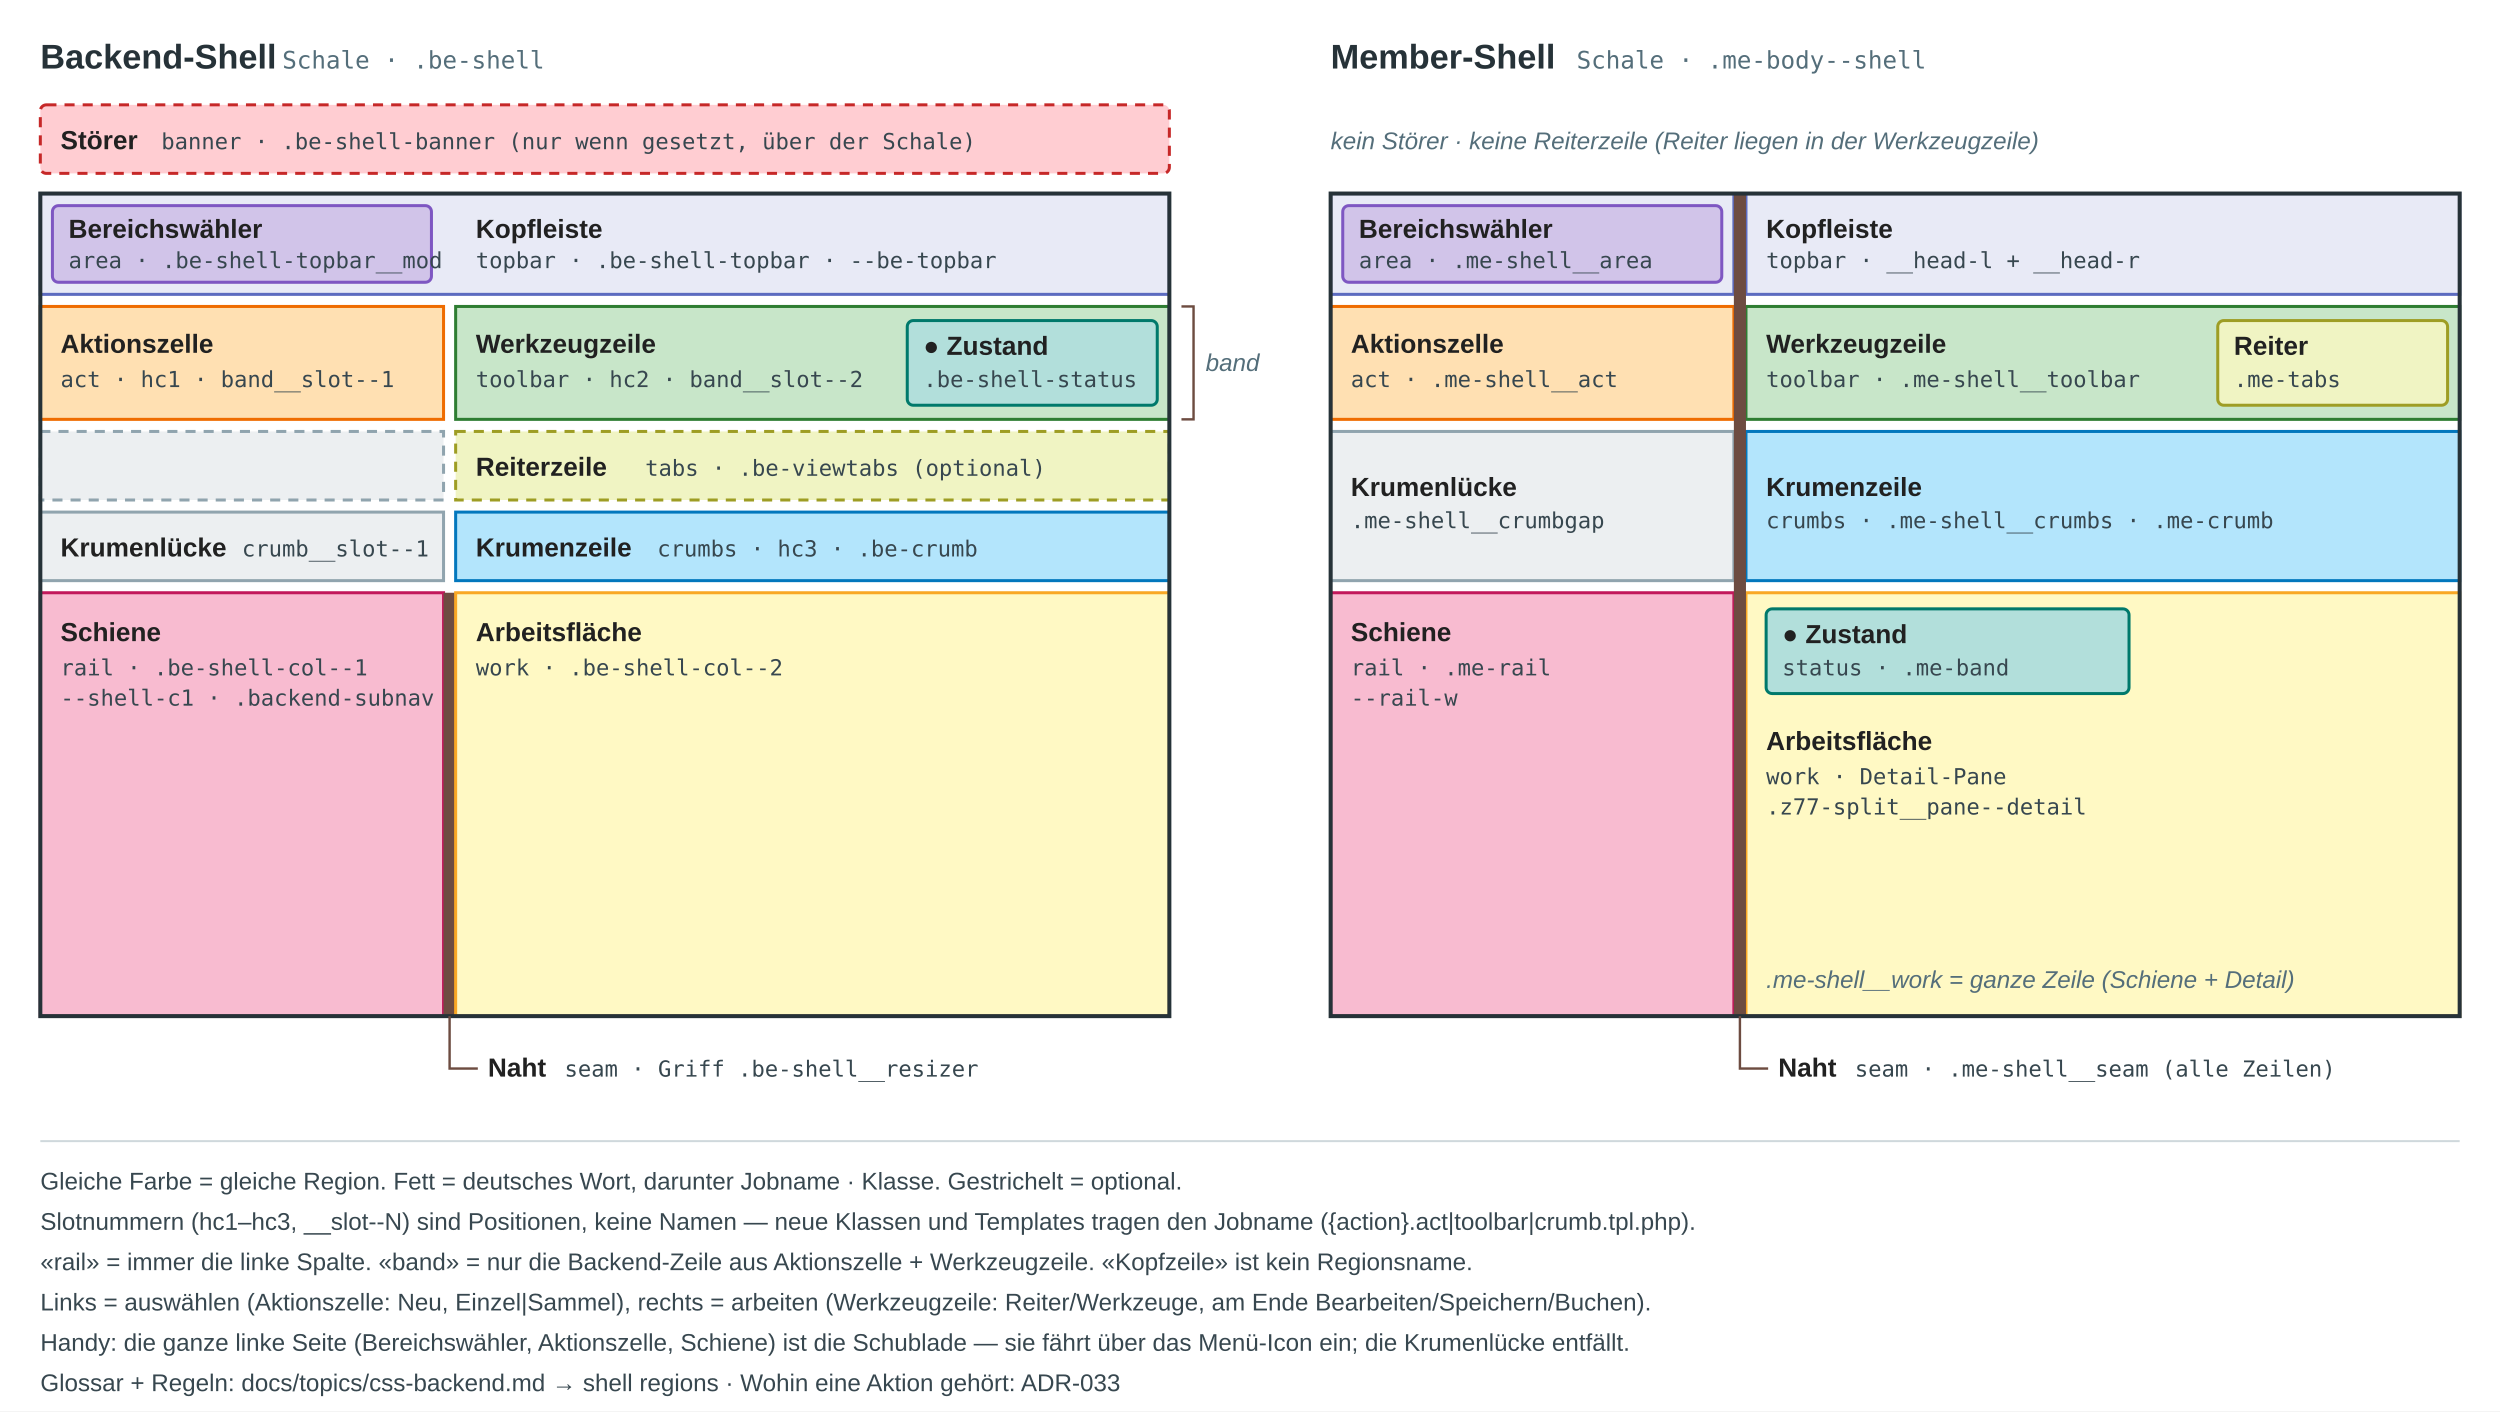
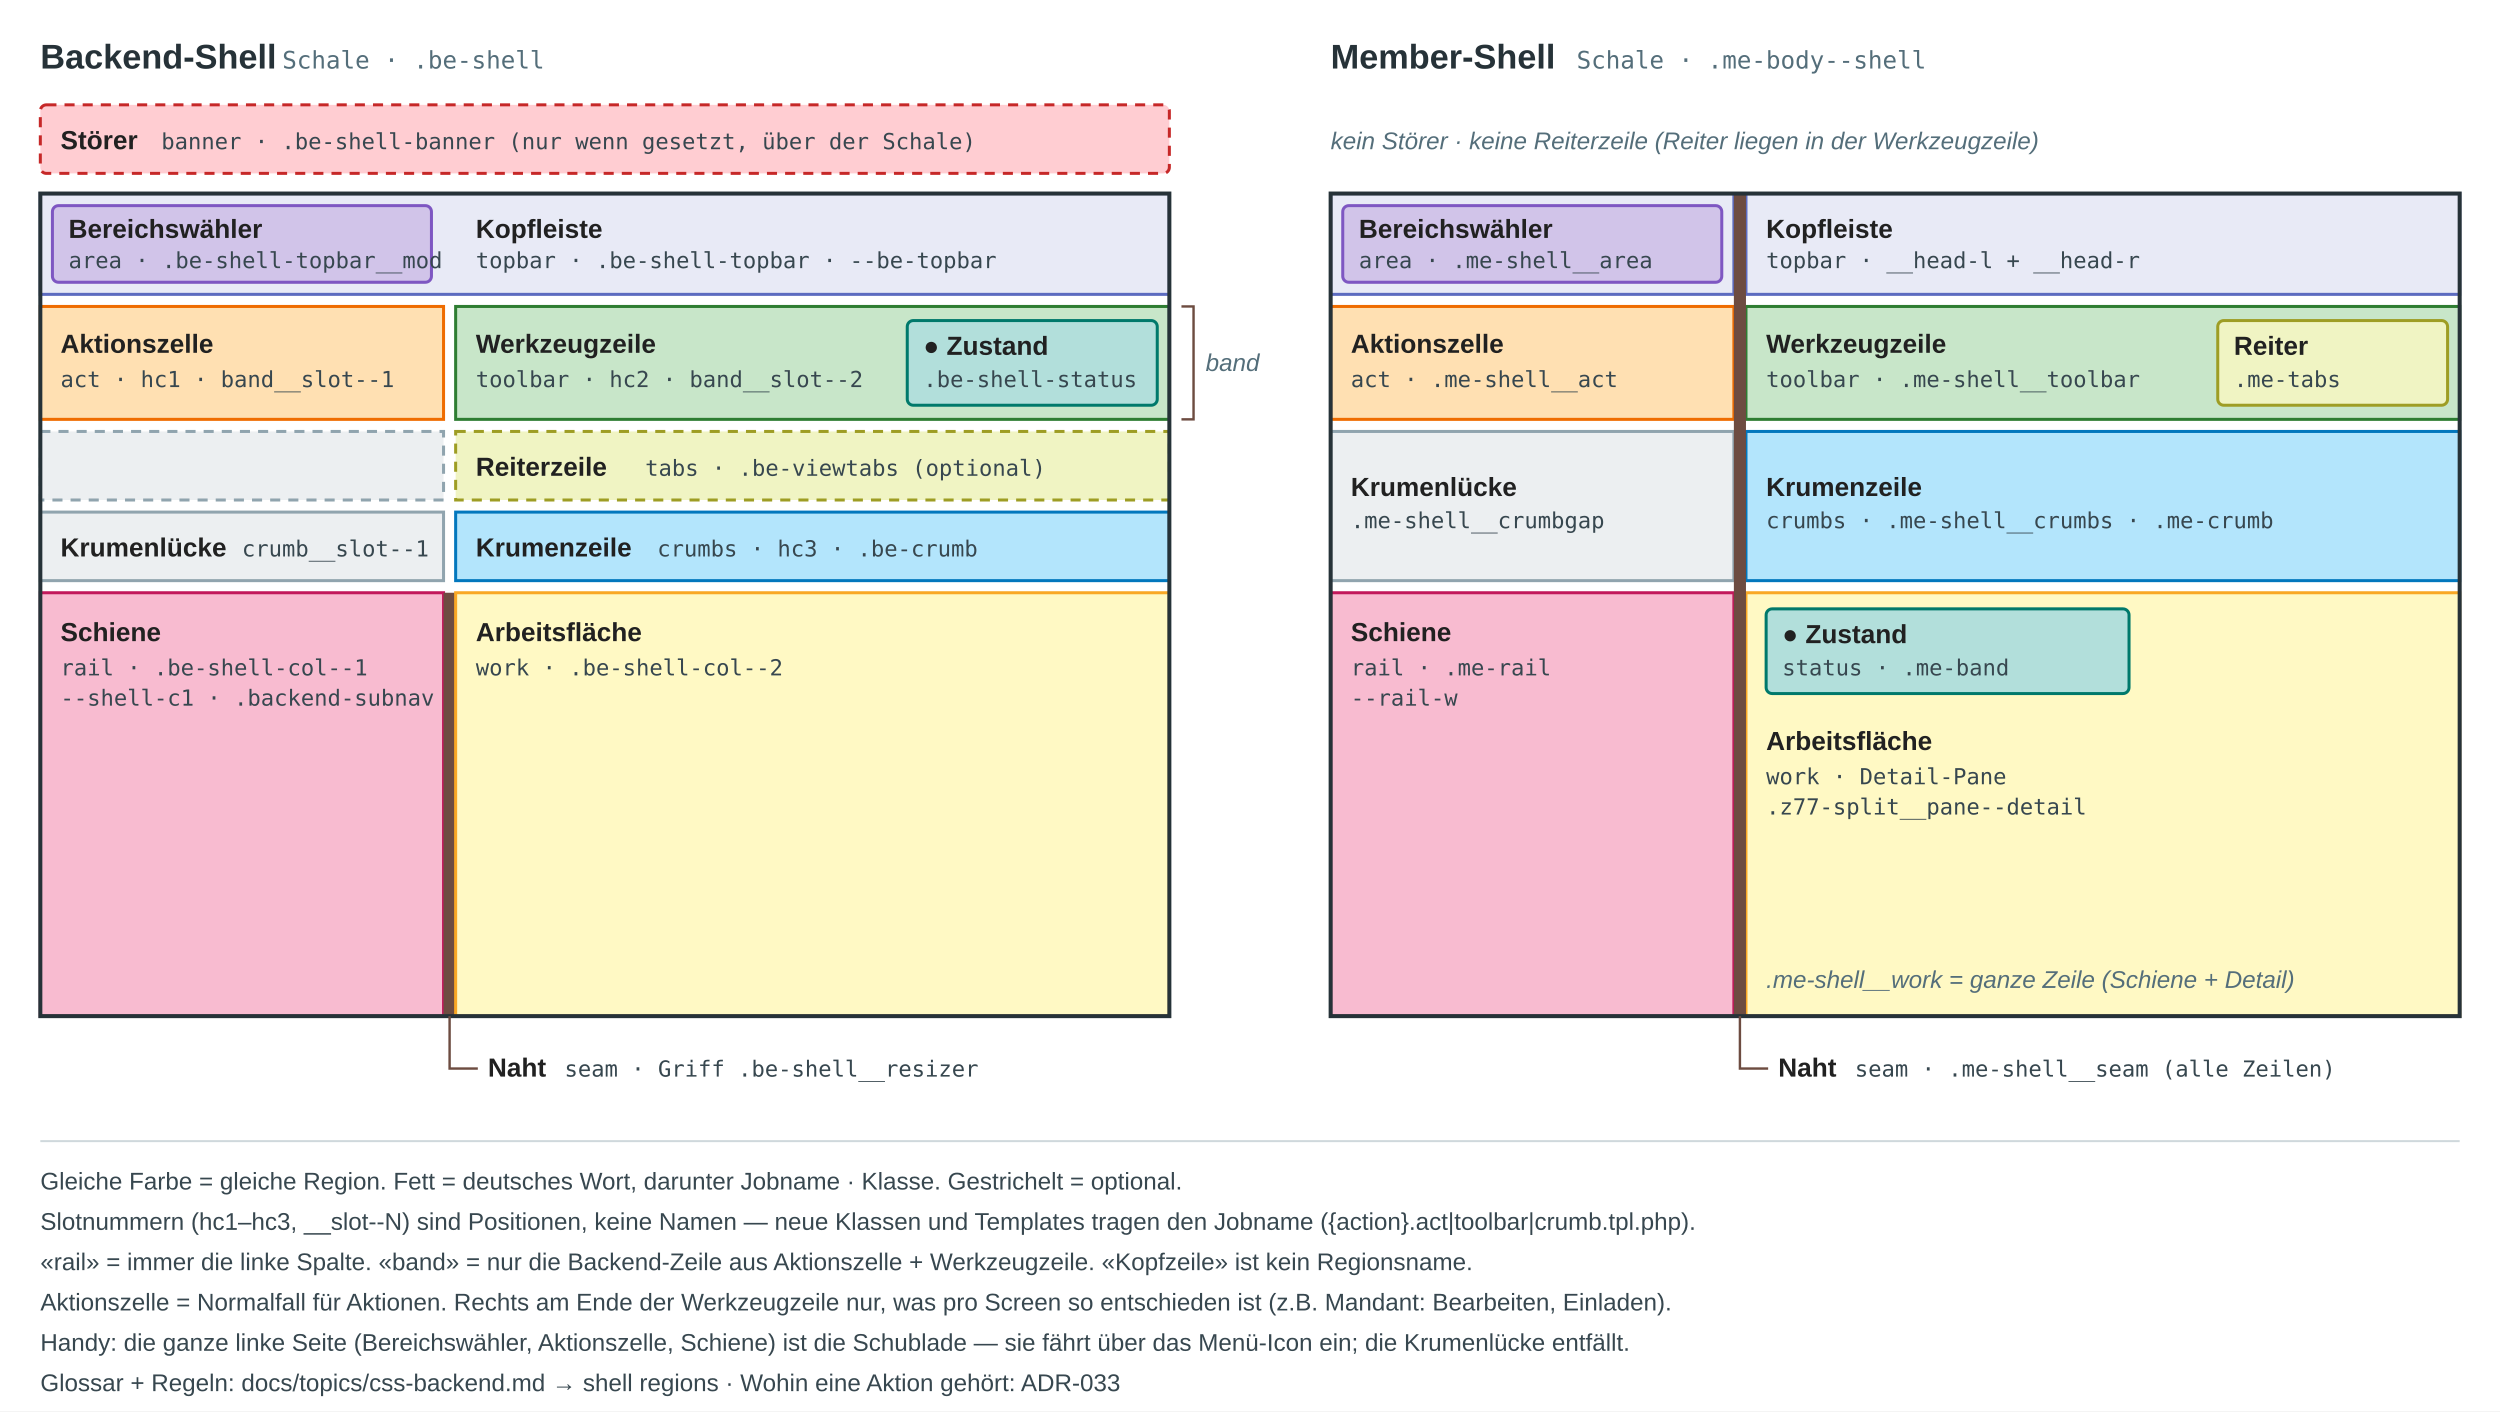
<svg xmlns="http://www.w3.org/2000/svg" width="1240" height="700" viewBox="0 0 1240 700" font-family="system-ui, 'Segoe UI', Arial, sans-serif">
  <style>
    .t  { font-size: 17px; font-weight: 700; fill: #263238; }
    .tm { font-size: 12px; font-family: Consolas, ui-monospace, monospace; fill: #546e7a; }
    .h  { font-size: 13px; font-weight: 700; fill: #212121; }
    .m  { font-size: 11px; font-family: Consolas, ui-monospace, monospace; fill: #37474f; }
    .n  { font-size: 12px; fill: #546e7a; font-style: italic; }
    .f  { font-size: 12px; fill: #37474f; }
    .r  { stroke-width: 1.5; }
    .topbar   { fill: #e8eaf6; stroke: #5c6bc0; }
    .area     { fill: #d1c4e9; stroke: #7e57c2; }
    .act      { fill: #ffe0b2; stroke: #ef6c00; }
    .toolbar  { fill: #c8e6c9; stroke: #2e7d32; }
    .tabs     { fill: #f0f4c3; stroke: #9e9d24; }
    .crumbs   { fill: #b3e5fc; stroke: #0277bd; }
    .crumbgap { fill: #eceff1; stroke: #90a4ae; }
    .rail     { fill: #f8bbd0; stroke: #c2185b; }
    .work     { fill: #fff9c4; stroke: #f9a825; }
    .state    { fill: #b2dfdb; stroke: #00796b; }
    .banner   { fill: #ffcdd2; stroke: #c62828; }
    .seam     { fill: #6d4c41; }
    .opt      { stroke-dasharray: 5 4; }
    .shell    { fill: none; stroke: #263238; stroke-width: 2; }
    .lead     { stroke: #6d4c41; stroke-width: 1.2; fill: none; }
  </style>
  <rect width="1240" height="700" fill="#ffffff" />
  <text class="t" x="20" y="34">Backend-Shell</text>
  <text class="tm" x="140" y="34">Schale · .be-shell</text>
  <rect class="r banner opt" x="20" y="52" width="560" height="34" rx="3" />
  <text class="h" x="30" y="74">Störer</text>
  <text class="m" x="80" y="74">banner · .be-shell-banner  (nur wenn gesetzt, über der Schale)</text>
  <rect class="r topbar" x="20" y="96" width="560" height="50" />
  <rect class="r area" x="26" y="102" width="188" height="38" rx="3" />
  <text class="h" x="34" y="118">Bereichswähler</text>
  <text class="m" x="34" y="133">area · .be-shell-topbar__mod</text>
  <text class="h" x="236" y="118">Kopfleiste</text>
  <text class="m" x="236" y="133">topbar · .be-shell-topbar · --be-topbar</text>
  <rect class="r act" x="20" y="152" width="200" height="56" />
  <text class="h" x="30" y="175">Aktionszelle</text>
  <text class="m" x="30" y="192">act · hc1 · band__slot--1</text>
  <rect class="r toolbar" x="226" y="152" width="354" height="56" />
  <text class="h" x="236" y="175">Werkzeugzeile</text>
  <text class="m" x="236" y="192">toolbar · hc2 · band__slot--2</text>
  <rect class="r state" x="450" y="159" width="124" height="42" rx="3" />
  <text class="h" x="458" y="176">● Zustand</text>
  <text class="m" x="458" y="192">.be-shell-status</text>
  <rect class="r crumbgap opt" x="20" y="214" width="200" height="34" />
  <rect class="r tabs opt" x="226" y="214" width="354" height="34" />
  <text class="h" x="236" y="236">Reiterzeile</text>
  <text class="m" x="320" y="236">tabs · .be-viewtabs  (optional)</text>
  <rect class="r crumbgap" x="20" y="254" width="200" height="34" />
  <text class="h" x="30" y="276">Krumenlücke</text>
  <text class="m" x="120" y="276">crumb__slot--1</text>
  <rect class="r crumbs" x="226" y="254" width="354" height="34" />
  <text class="h" x="236" y="276">Krumenzeile</text>
  <text class="m" x="326" y="276">crumbs · hc3 · .be-crumb</text>
  <rect class="r rail" x="20" y="294" width="200" height="210" />
  <text class="h" x="30" y="318">Schiene</text>
  <text class="m" x="30" y="335">rail · .be-shell-col--1</text>
  <text class="m" x="30" y="350">--shell-c1 · .backend-subnav</text>
  <rect class="seam" x="220" y="294" width="6" height="210" />
  <rect class="r work" x="226" y="294" width="354" height="210" />
  <text class="h" x="236" y="318">Arbeitsfläche</text>
  <text class="m" x="236" y="335">work · .be-shell-col--2</text>
  <rect class="shell" x="20" y="96" width="560" height="408" />
  <path class="lead" d="M586 152 h6 v56 h-6" />
  <text class="n" x="598" y="184">band</text>
  <path class="lead" d="M223 504 v26 h14" />
  <text class="h" x="242" y="534">Naht</text>
  <text class="m" x="280" y="534">seam · Griff .be-shell__resizer</text>
  <text class="t" x="660" y="34">Member-Shell</text>
  <text class="tm" x="782" y="34">Schale · .me-body--shell</text>
  <text class="n" x="660" y="74">kein Störer · keine Reiterzeile (Reiter liegen in der Werkzeugzeile)</text>
  <rect class="r topbar" x="660" y="96" width="200" height="50" />
  <rect class="r area" x="666" y="102" width="188" height="38" rx="3" />
  <text class="h" x="674" y="118">Bereichswähler</text>
  <text class="m" x="674" y="133">area · .me-shell__area</text>
  <rect class="r topbar" x="866" y="96" width="354" height="50" />
  <text class="h" x="876" y="118">Kopfleiste</text>
  <text class="m" x="876" y="133">topbar · __head-l + __head-r</text>
  <rect class="r act" x="660" y="152" width="200" height="56" />
  <text class="h" x="670" y="175">Aktionszelle</text>
  <text class="m" x="670" y="192">act · .me-shell__act</text>
  <rect class="r toolbar" x="866" y="152" width="354" height="56" />
  <text class="h" x="876" y="175">Werkzeugzeile</text>
  <text class="m" x="876" y="192">toolbar · .me-shell__toolbar</text>
  <rect class="r tabs" x="1100" y="159" width="114" height="42" rx="3" />
  <text class="h" x="1108" y="176">Reiter</text>
  <text class="m" x="1108" y="192">.me-tabs</text>
  <rect class="r crumbgap" x="660" y="214" width="200" height="74" />
  <text class="h" x="670" y="246">Krumenlücke</text>
  <text class="m" x="670" y="262">.me-shell__crumbgap</text>
  <rect class="r crumbs" x="866" y="214" width="354" height="74" />
  <text class="h" x="876" y="246">Krumenzeile</text>
  <text class="m" x="876" y="262">crumbs · .me-shell__crumbs · .me-crumb</text>
  <rect class="r rail" x="660" y="294" width="200" height="210" />
  <text class="h" x="670" y="318">Schiene</text>
  <text class="m" x="670" y="335">rail · .me-rail</text>
  <text class="m" x="670" y="350">--rail-w</text>
  <rect class="r work" x="866" y="294" width="354" height="210" />
  <rect class="r state" x="876" y="302" width="180" height="42" rx="3" />
  <text class="h" x="884" y="319">● Zustand</text>
  <text class="m" x="884" y="335">status · .me-band</text>
  <text class="h" x="876" y="372">Arbeitsfläche</text>
  <text class="m" x="876" y="389">work · Detail-Pane</text>
  <text class="m" x="876" y="404">.z77-split__pane--detail</text>
  <text class="n" x="876" y="490">.me-shell__work = ganze Zeile (Schiene + Detail)</text>
  <rect class="seam" x="860" y="96" width="6" height="408" />
  <rect class="shell" x="660" y="96" width="560" height="408" />
  <path class="lead" d="M863 504 v26 h14" />
  <text class="h" x="882" y="534">Naht</text>
  <text class="m" x="920" y="534">seam · .me-shell__seam (alle Zeilen)</text>
  <line x1="20" y1="566" x2="1220" y2="566" stroke="#cfd8dc" />
  <text class="f" x="20" y="590">Gleiche Farbe = gleiche Region. Fett = deutsches Wort, darunter Jobname · Klasse. Gestrichelt = optional.</text>
  <text class="f" x="20" y="610">Slotnummern (hc1–hc3, __slot--N) sind Positionen, keine Namen — neue Klassen und Templates tragen den Jobname ({action}.act|toolbar|crumb.tpl.php).</text>
  <text class="f" x="20" y="630">«rail» = immer die linke Spalte. «band» = nur die Backend-Zeile aus Aktionszelle + Werkzeugzeile. «Kopfzeile» ist kein Regionsname.</text>
-   <text class="f" x="20" y="650">Links = auswählen (Aktionszelle: Neu, Einzel|Sammel), rechts = arbeiten (Werkzeugzeile: Reiter/Werkzeuge, am Ende Bearbeiten/Speichern/Buchen).</text>
+   <text class="f" x="20" y="650">Aktionszelle = Normalfall für Aktionen. Rechts am Ende der Werkzeugzeile nur, was pro Screen so entschieden ist (z.B. Mandant: Bearbeiten, Einladen).</text>
  <text class="f" x="20" y="670">Handy: die ganze linke Seite (Bereichswähler, Aktionszelle, Schiene) ist die Schublade — sie fährt über das Menü-Icon ein; die Krumenlücke entfällt.</text>
  <text class="f" x="20" y="690">Glossar + Regeln: docs/topics/css-backend.md → shell regions · Wohin eine Aktion gehört: ADR-033</text>
</svg>
